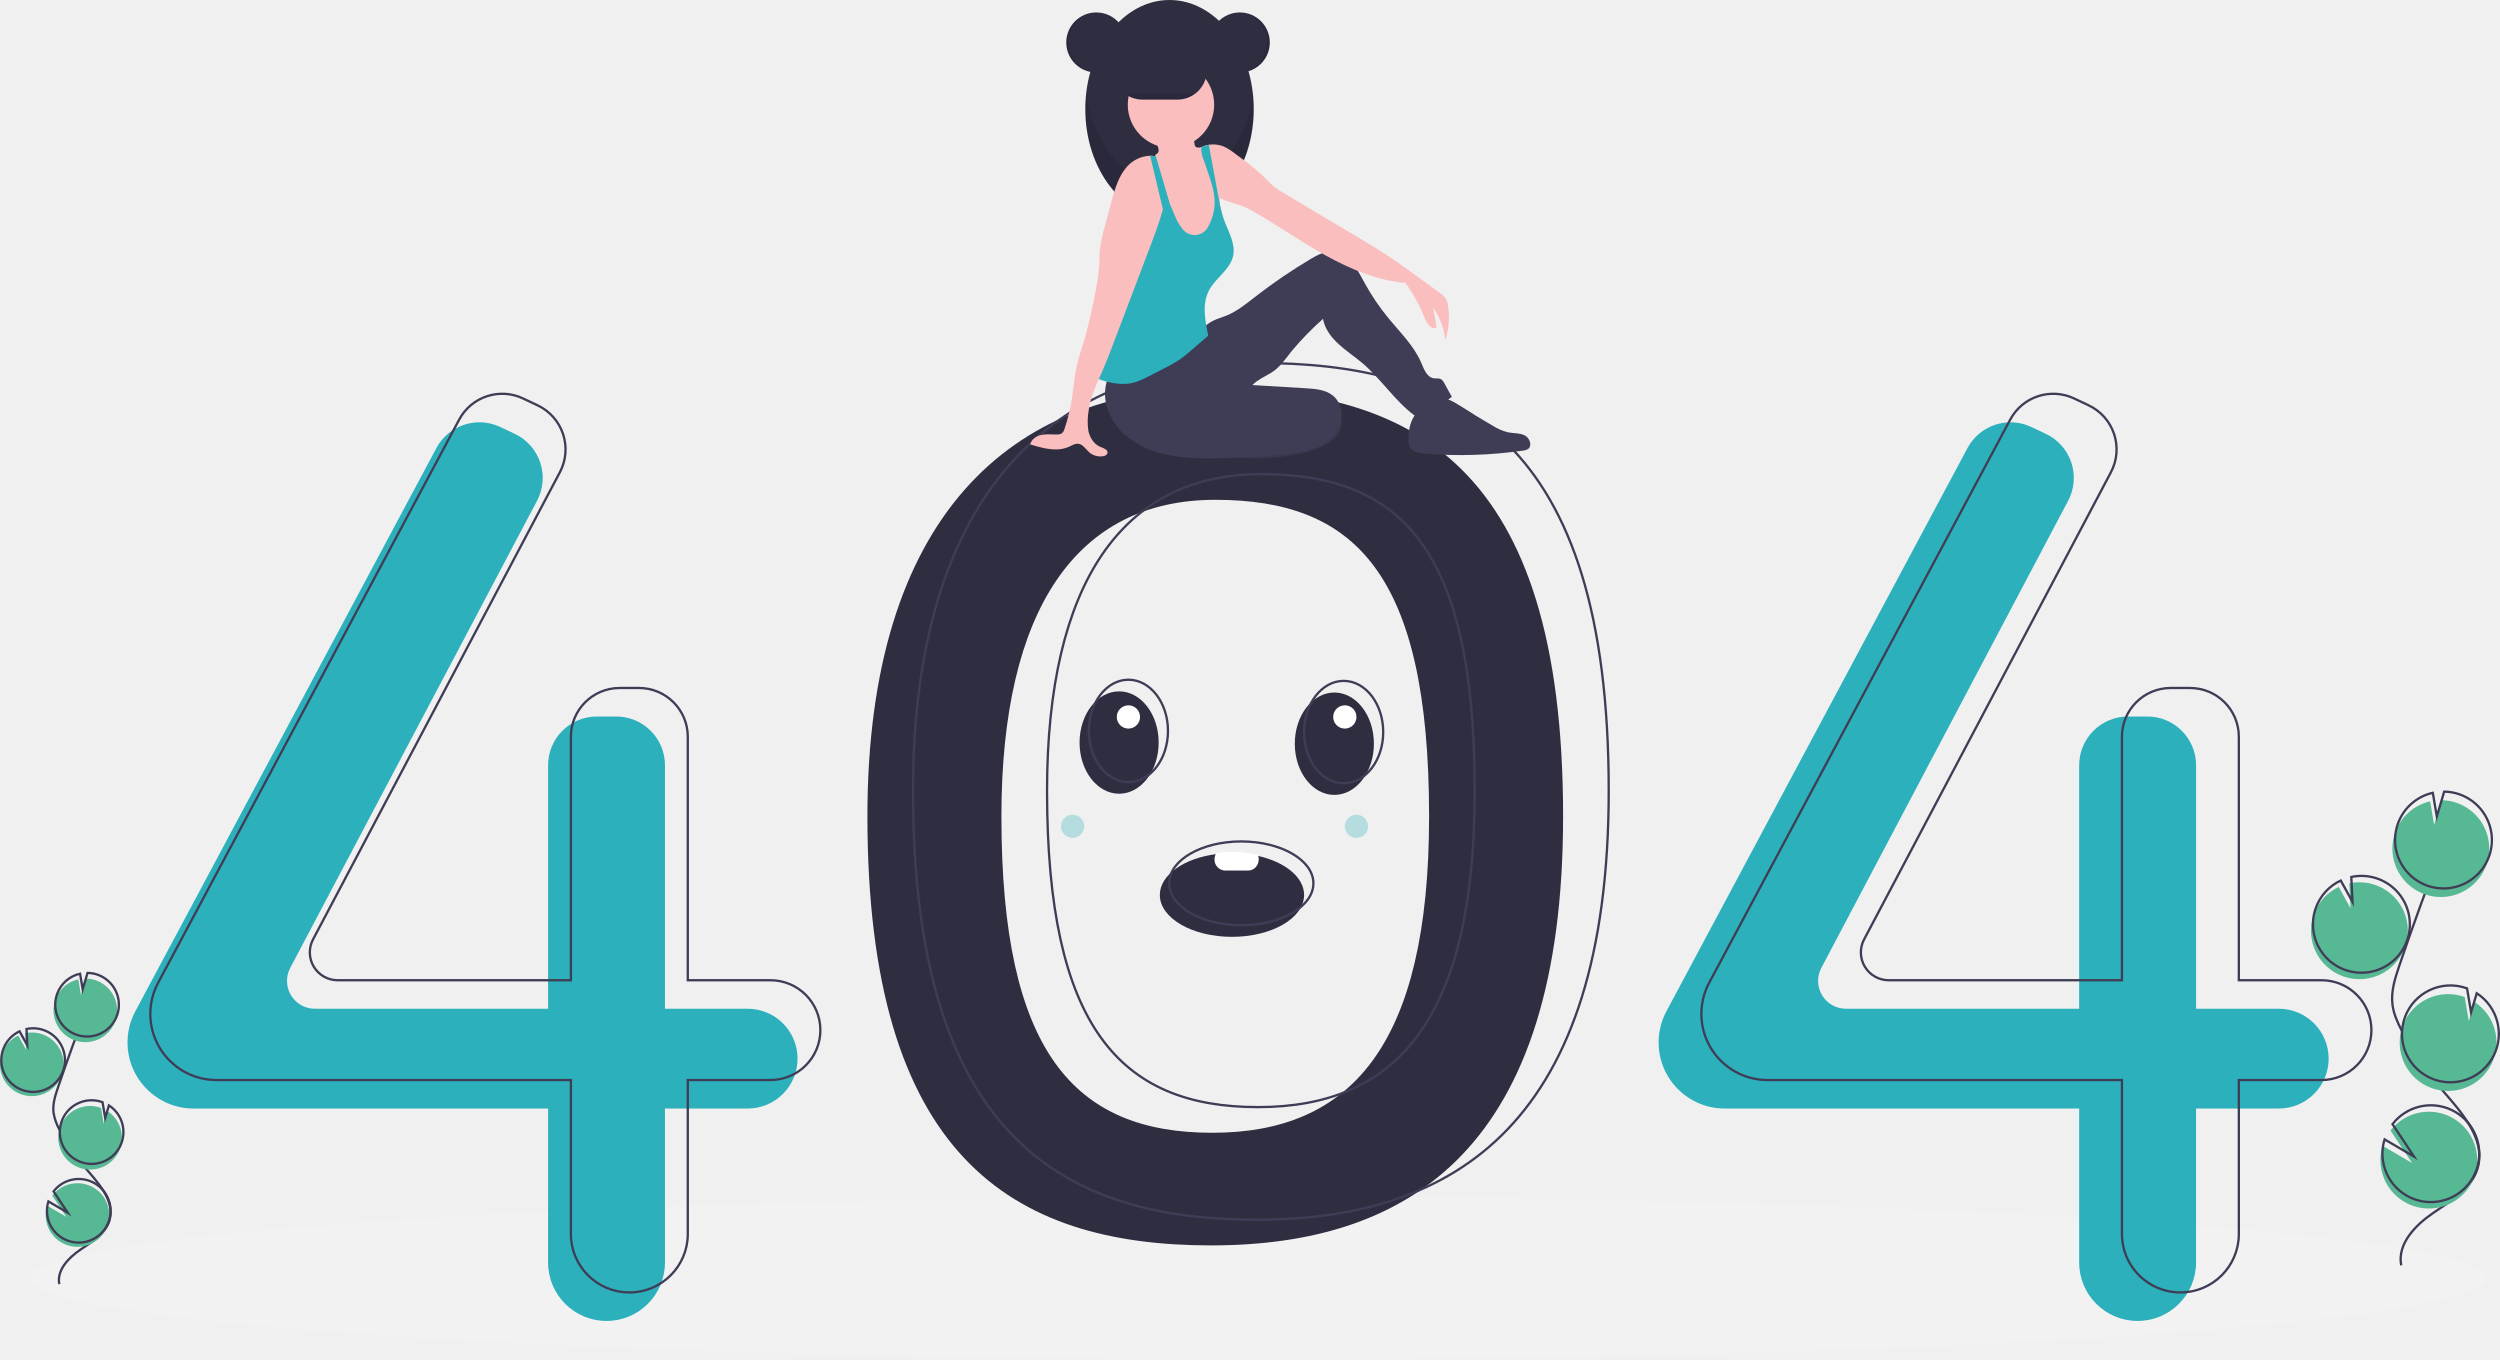
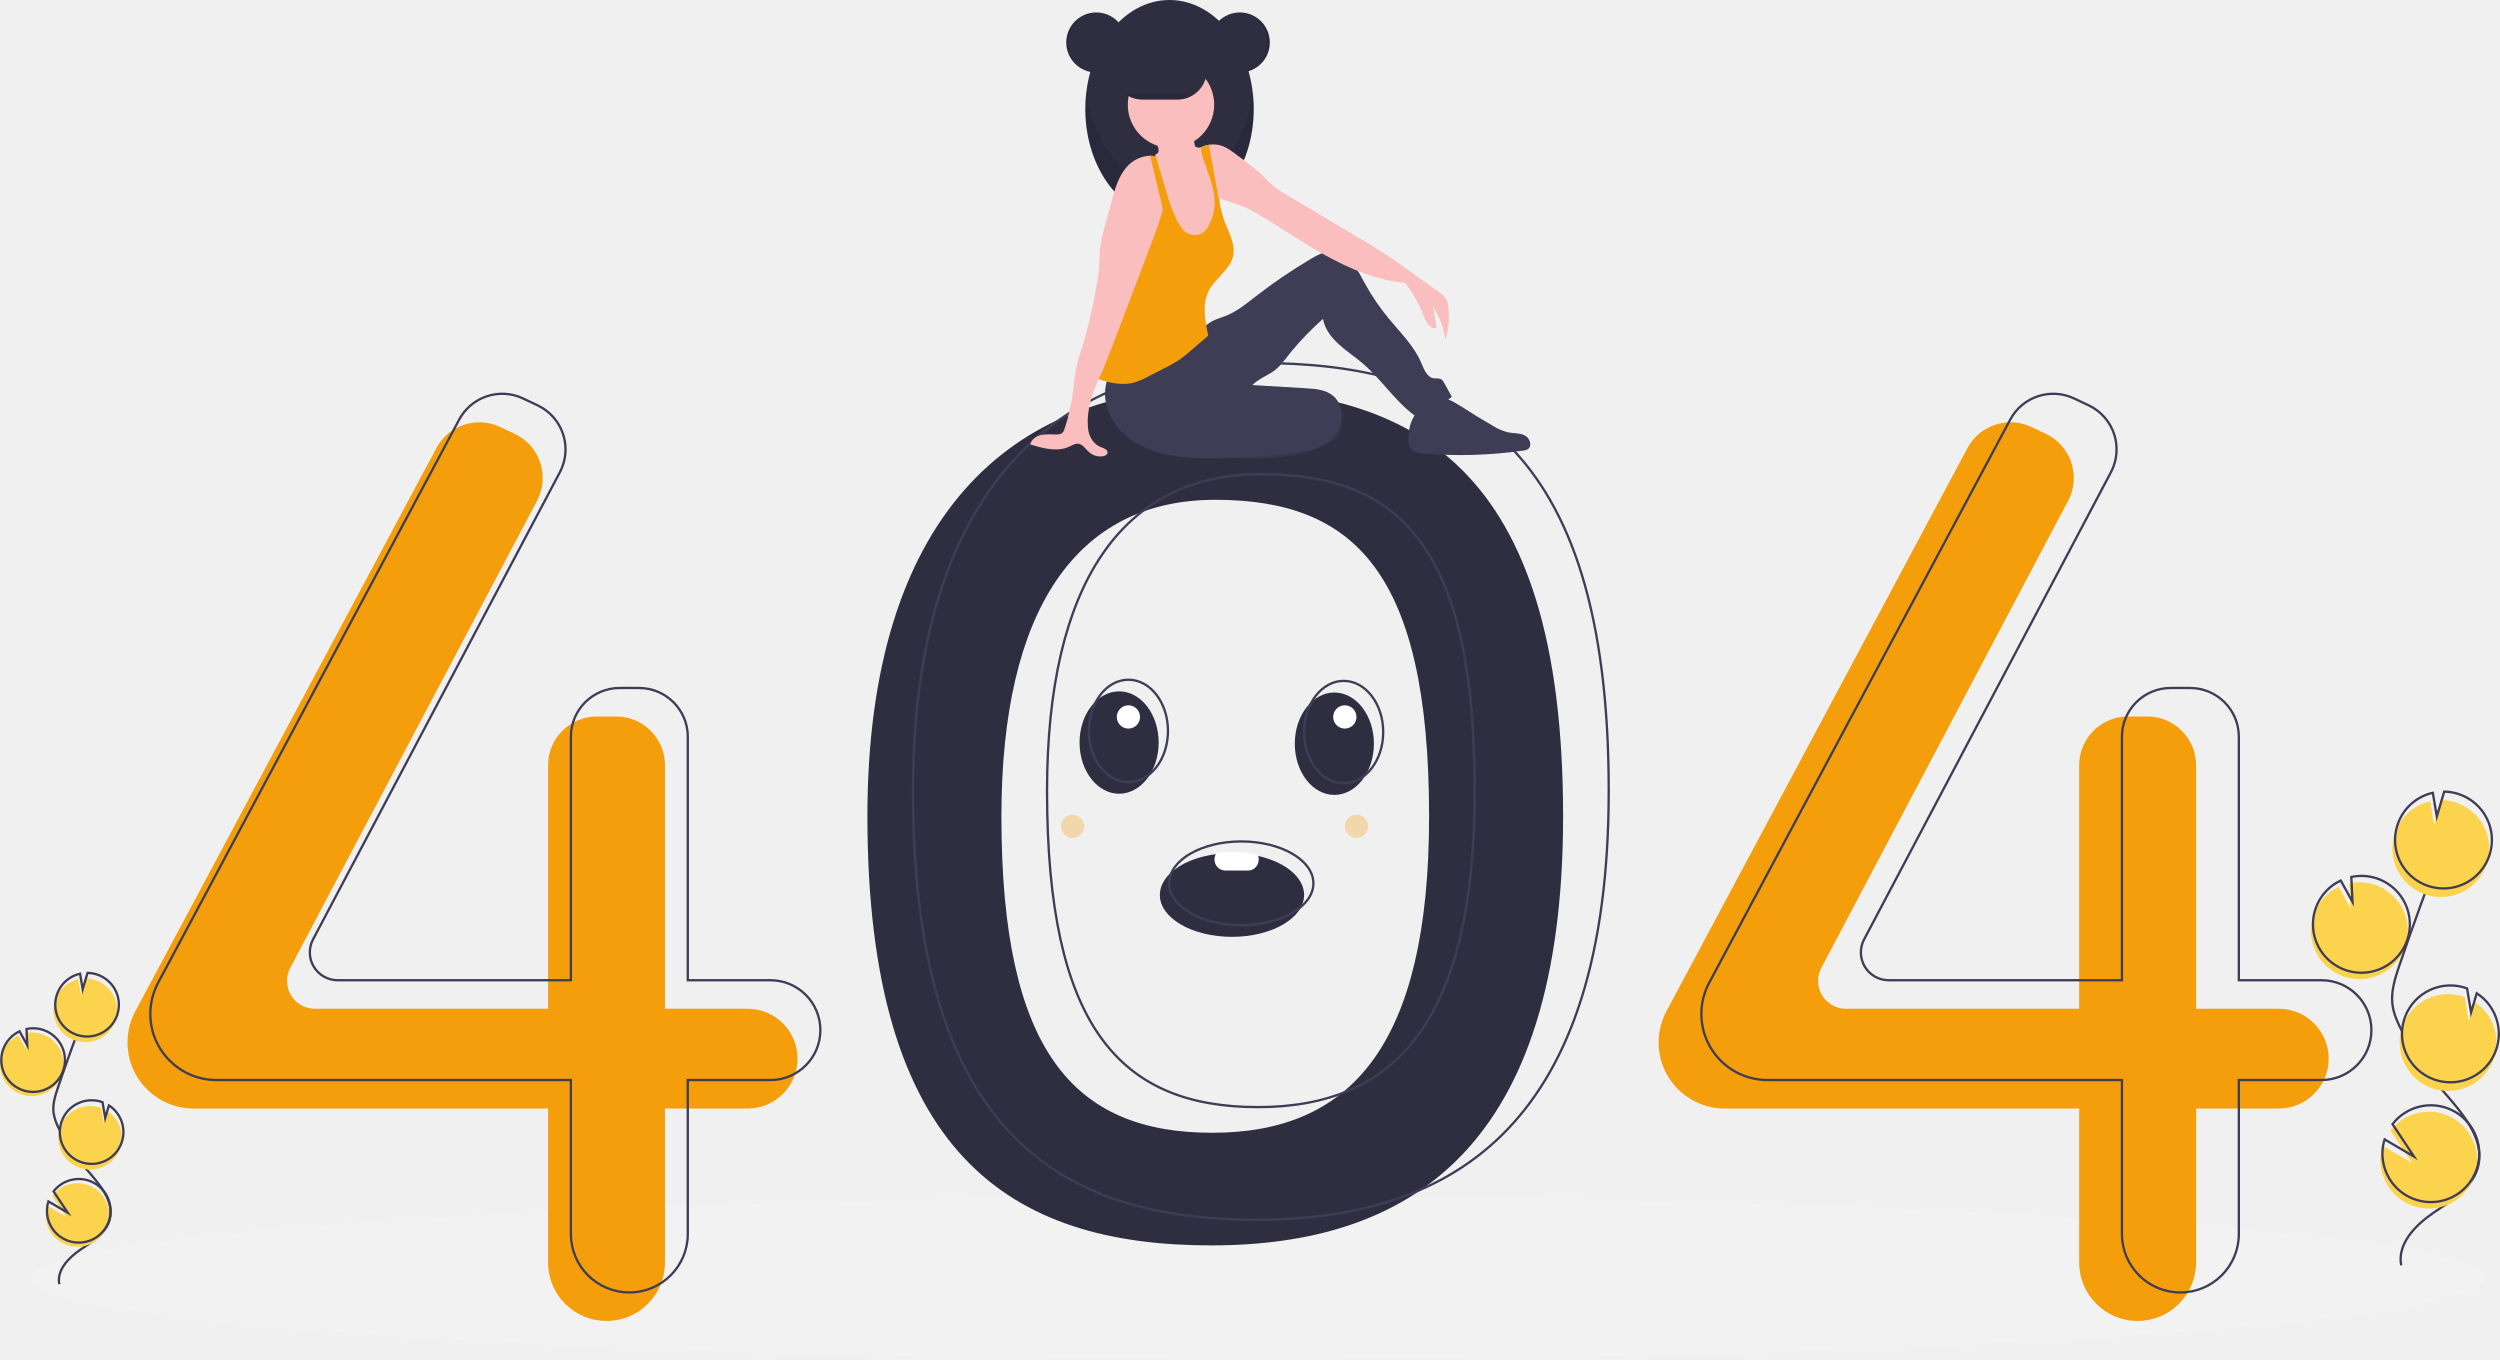
<svg xmlns="http://www.w3.org/2000/svg" id="currentIllo" data-name="Layer 1" width="1074.392" height="584.231" viewBox="0 0 1074.392 584.231" class="injected-svg DownloadModal__ImageFile-sc-p17csy-5 iIfSkb grid_media">
  <ellipse cx="540.643" cy="549.309" rx="527.5" ry="34.922" fill="#f2f2f2" />
  <path d="M583.48,324.894c-85.944,0-147.651,55.139-147.651,183.798,0,145.813,61.707,184.411,147.651,184.411s151.327-42.274,151.327-184.411C734.807,356.753,669.424,324.894,583.48,324.894Zm.565,319.808c-59.527,0-90.626-34.923-90.626-135.916,0-89.112,32.372-136.105,91.899-136.105s91.899,30.868,91.899,136.105C677.217,607.234,643.572,644.703,584.045,644.703Z" transform="translate(-63.054 -157.8845)" fill="#2f2e41" />
-   <path d="M384.365,591.401H348.831V486.762A20.956,20.956,0,0,0,327.875,465.806h-8.326a20.956,20.956,0,0,0-20.956,20.956V591.401H198.363a11.963,11.963,0,0,1-10.578-17.552l106.082-200.78A20.956,20.956,0,0,0,284.287,344.33l-6.262-2.957a20.956,20.956,0,0,0-27.429,9.07L121.214,592.475a28.416,28.416,0,0,0-3.356,13.396v0a28.416,28.416,0,0,0,28.416,28.416H298.593v66.167a25.119,25.119,0,0,0,25.119,25.119h0a25.119,25.119,0,0,0,25.119-25.119V634.287h35.534a21.443,21.443,0,0,0,21.443-21.443v0A21.443,21.443,0,0,0,384.365,591.401Z" transform="translate(-63.054 -157.8845)" fill="#2cb1bc" />
-   <path d="M1042.362,591.401h-35.534V486.762A20.956,20.956,0,0,0,985.872,465.806h-8.326a20.956,20.956,0,0,0-20.956,20.956V591.401H856.359a11.963,11.963,0,0,1-10.578-17.552L951.864,373.069A20.956,20.956,0,0,0,942.284,344.33l-6.262-2.957a20.956,20.956,0,0,0-27.429,9.07L779.211,592.475a28.416,28.416,0,0,0-3.356,13.396v0a28.416,28.416,0,0,0,28.416,28.416H956.589v66.167a25.119,25.119,0,0,0,25.119,25.119h0a25.119,25.119,0,0,0,25.119-25.119V634.287h35.534a21.443,21.443,0,0,0,21.443-21.443v0A21.443,21.443,0,0,0,1042.362,591.401Z" transform="translate(-63.054 -157.8845)" fill="#2cb1bc" />
+   <path d="M384.365,591.401H348.831V486.762A20.956,20.956,0,0,0,327.875,465.806h-8.326a20.956,20.956,0,0,0-20.956,20.956V591.401H198.363a11.963,11.963,0,0,1-10.578-17.552l106.082-200.78A20.956,20.956,0,0,0,284.287,344.33l-6.262-2.957a20.956,20.956,0,0,0-27.429,9.07L121.214,592.475a28.416,28.416,0,0,0-3.356,13.396v0a28.416,28.416,0,0,0,28.416,28.416H298.593v66.167a25.119,25.119,0,0,0,25.119,25.119h0a25.119,25.119,0,0,0,25.119-25.119V634.287h35.534a21.443,21.443,0,0,0,21.443-21.443v0A21.443,21.443,0,0,0,384.365,591.401Z" transform="translate(-63.054 -157.8845)" fill="#f59e0b" />
+   <path d="M1042.362,591.401h-35.534V486.762A20.956,20.956,0,0,0,985.872,465.806h-8.326a20.956,20.956,0,0,0-20.956,20.956V591.401H856.359a11.963,11.963,0,0,1-10.578-17.552L951.864,373.069A20.956,20.956,0,0,0,942.284,344.33l-6.262-2.957a20.956,20.956,0,0,0-27.429,9.07L779.211,592.475a28.416,28.416,0,0,0-3.356,13.396v0a28.416,28.416,0,0,0,28.416,28.416H956.589v66.167a25.119,25.119,0,0,0,25.119,25.119h0a25.119,25.119,0,0,0,25.119-25.119V634.287h35.534a21.443,21.443,0,0,0,21.443-21.443v0A21.443,21.443,0,0,0,1042.362,591.401Z" transform="translate(-63.054 -157.8845)" fill="#f59e0b" />
  <path d="M394.168,579.148H358.634V474.509a20.956,20.956,0,0,0-20.956-20.956h-8.326a20.956,20.956,0,0,0-20.956,20.956V579.148H208.165a11.963,11.963,0,0,1-10.578-17.552L303.67,360.816a20.956,20.956,0,0,0-9.58-28.739l-6.262-2.957a20.956,20.956,0,0,0-27.429,9.07L131.017,580.222a28.416,28.416,0,0,0-3.356,13.396v0a28.416,28.416,0,0,0,28.416,28.416H308.395v66.167a25.119,25.119,0,0,0,25.119,25.119h0a25.119,25.119,0,0,0,25.119-25.119V622.034h35.534a21.443,21.443,0,0,0,21.443-21.443v0A21.443,21.443,0,0,0,394.168,579.148Z" transform="translate(-63.054 -157.8845)" fill="none" stroke="#3f3d56" stroke-miterlimit="10" />
  <path d="M1060.742,579.148h-35.534V474.509a20.956,20.956,0,0,0-20.956-20.956H995.925a20.956,20.956,0,0,0-20.956,20.956V579.148H874.739a11.963,11.963,0,0,1-10.578-17.552L970.244,360.816a20.956,20.956,0,0,0-9.58-28.739l-6.262-2.957a20.956,20.956,0,0,0-27.429,9.07L797.59,580.222a28.416,28.416,0,0,0-3.356,13.396v0a28.416,28.416,0,0,0,28.416,28.416H974.969v66.167a25.119,25.119,0,0,0,25.119,25.119h0a25.119,25.119,0,0,0,25.119-25.119V622.034h35.534a21.443,21.443,0,0,0,21.443-21.443v0A21.443,21.443,0,0,0,1060.742,579.148Z" transform="translate(-63.054 -157.8845)" fill="none" stroke="#3f3d56" stroke-miterlimit="10" />
  <path d="M603.085,313.866c-85.944,0-147.651,55.139-147.651,183.798,0,145.813,61.707,184.411,147.651,184.411s151.327-42.274,151.327-184.411C754.412,345.725,689.029,313.866,603.085,313.866Zm.565,319.808c-59.527,0-90.626-34.923-90.626-135.916,0-89.112,32.372-136.105,91.899-136.105s91.899,30.868,91.899,136.105C696.822,596.206,663.177,633.675,603.65,633.675Z" transform="translate(-63.054 -157.8845)" fill="none" stroke="#3f3d56" stroke-miterlimit="10" />
  <circle cx="471.141" cy="18.25" r="12.901" fill="#2f2e41" />
  <ellipse cx="502.607" cy="46.885" rx="36.186" ry="46.885" fill="#2f2e41" />
  <path d="M565.661,237.494c-18.128,0-33.141-17.271-35.776-39.805a60.976,60.976,0,0,0-.41,7.08c0,25.894,16.201,46.885,36.186,46.885s36.186-20.991,36.186-46.885a60.976,60.976,0,0,0-.41-7.08C598.803,220.224,583.789,237.494,565.661,237.494Z" transform="translate(-63.054 -157.8845)" opacity="0.1" />
  <path d="M639.296,342.073c-.777,3.193-4.128,5.751-7.839,7.538-7.802,3.757-17.425,4.878-26.76,5.254a45.176,45.176,0,0,1-7.144-.132,20.537,20.537,0,0,1-12.251-5.631,1.681,1.681,0,0,1,.044-2.844c4.969-5.459,13.262-8.806,21.616-11.216,6.334-1.827,17.381-6.561,24.29-5.922C637.944,329.739,640.277,338.041,639.296,342.073Z" transform="translate(-63.054 -157.8845)" fill="#3f3d56" />
  <path d="M639.296,342.073c-.777,3.193-4.128,5.751-7.839,7.538-7.802,3.757-17.425,4.878-26.76,5.254a45.176,45.176,0,0,1-7.144-.132,20.537,20.537,0,0,1-12.251-5.631,1.681,1.681,0,0,1,.044-2.844c4.969-5.459,13.262-8.806,21.616-11.216,6.334-1.827,17.381-6.561,24.29-5.922C637.944,329.739,640.277,338.041,639.296,342.073Z" transform="translate(-63.054 -157.8845)" opacity="0.1" />
  <path d="M540.098,318.206a19.77,19.77,0,0,0-1.199,15.075,26.339,26.339,0,0,0,8.829,12.497c10.095,8.092,23.988,9.205,36.925,9.093a284.649,284.649,0,0,0,33.905-2.324,40.538,40.538,0,0,0,11.001-2.554c4.222-1.827,7.933-5.178,9.436-9.526s.436-9.672-3.134-12.574c-3.137-2.55-7.463-2.9-11.498-3.143l-23.088-1.387c2.281-2.308,5.318-3.614,8.096-5.292,3.685-2.226,6.134-5.965,8.813-9.335a129.001,129.001,0,0,1,13.439-13.817c.751,4.31,3.478,7.85,6.687,10.824s6.908,5.368,10.244,8.2c8.079,6.858,13.896,16.167,22.392,22.5a43.829,43.829,0,0,0,16.049-8.012l-3.302-5.981a3.94,3.94,0,0,0-1.245-1.553c-.935-.575-2.14-.279-3.225-.441-2.901-.435-4.168-3.784-5.306-6.487-3.125-7.422-9.108-13.18-14.218-19.404a98.009,98.009,0,0,1-9.996-14.723c-1.717-3.102-3.288-6.331-5.617-9.003s-5.594-4.773-9.139-4.781c-3.132-.007-6.021,1.584-8.714,3.183a230.477,230.477,0,0,0-23.63,16.099c-3.944,3.062-7.863,6.296-12.489,8.174-1.947.79-4,1.331-5.869,2.292-3.273,1.684-5.757,4.534-8.431,7.064C566.277,311.892,553.219,317.738,540.098,318.206Z" transform="translate(-63.054 -157.8845)" fill="#3f3d56" />
  <path d="M588.374,253.983a23.774,23.774,0,0,1-1.734,8.033,10.045,10.045,0,0,1-5.768,5.573,12.375,12.375,0,0,1-5.623.182,10.882,10.882,0,0,1-4.582-1.561c-2.165-1.488-3.244-4.144-3.637-6.743-.393-2.596-.217-5.249-.469-7.863a42.944,42.944,0,0,0-1.202-6.255c-.17-.683-.343-1.362-.513-2.042-.167-.68-.33-1.359-.481-2.039-.138-.639-.267-1.281-.378-1.926-.091-.544-.173-1.092-.233-1.643a18.423,18.423,0,0,0-.809-4.811,14.607,14.607,0,0,0-1.687-2.854c-.286-.409-.563-.818-.818-1.243a5.89,5.89,0,0,1-.972-3.748,3.286,3.286,0,0,1,.148-.601c.025-.076.053-.151.085-.223A1.802,1.802,0,0,0,560.932,223.07a3.433,3.433,0,0,0-.148-1.778,11.318,11.318,0,0,0-.96-2.288c-.264-.478-1.161-1.34-1.167-1.888-.013-1.101,2.14-1.989,3.011-2.423a16.796,16.796,0,0,1,8.597-1.743c1.904.129,3.968.714,5.019,2.31.944,1.438.818,3.301,1.221,4.972a1.471,1.471,0,0,0,.299.664,1.341,1.341,0,0,0,.739.34,4.549,4.549,0,0,0,1.416.057h.003a2.931,2.931,0,0,0,.371-.054,4.957,4.957,0,0,0,2.033-.878q.585-.156,1.18-.255a.251.251,0,0,0,.047-.009c1.576,4.975,1.781,10.308,3.071,15.374.639,2.52,1.554,5.009,1.683,7.602.009.113.013.23.016.346.019.834-.047,1.674-.013,2.505a6.981,6.981,0,0,0,.126,1.114,15.611,15.611,0,0,0,.525,1.743l.009.028c.06.183.116.368.164.554.035.135.066.267.091.403l.003.009A14.938,14.938,0,0,1,588.374,253.983Z" transform="translate(-63.054 -157.8845)" fill="#fbbebe" />
  <circle cx="503.237" cy="44.997" r="18.565" fill="#fbbebe" />
  <path d="M684.157,304.033a30.445,30.445,0,0,0-5.236-14.103q.722,4.295,1.447,8.587a3.214,3.214,0,0,1-3.367-1.035,10.337,10.337,0,0,1-1.765-3.276,67.466,67.466,0,0,0-8.21-14.736c-11.819-.985-23.502-5.884-33.896-11.595-10.396-5.708-20.126-12.552-30.384-18.502a43.573,43.573,0,0,0-5.544-2.832c-3.21-1.287-6.812-1.954-9.855-3.468-.204-.101-.409-.208-.61-.318a12.578,12.578,0,0,1-1.945-1.306,10.344,10.344,0,0,1-.931-.856,20.351,20.351,0,0,1-3.559-5.953c-1.633-3.612-2.215-7.97-3.845-11.583a11.203,11.203,0,0,1,2.502-1.765h.003c.132-.069.264-.135.4-.198a11.94,11.94,0,0,1,2.004-.733q.585-.156,1.18-.255a.251.251,0,0,0,.047-.009,11.566,11.566,0,0,1,5.491.434c2.587.875,4.767,2.621,6.941,4.273a114.02,114.02,0,0,1,10.148,8.049c1.794,1.718,3.43,3.606,5.359,5.167a42.144,42.144,0,0,0,5.057,3.351q15.656,9.327,31.315,18.65c3.534,2.105,7.07,4.21,10.526,6.438,5.249,3.386,10.308,7.055,15.365,10.721q4.47,3.238,8.936,6.479a9.728,9.728,0,0,1,2.533,2.341,8.472,8.472,0,0,1,1.123,3.433A31.387,31.387,0,0,1,684.157,304.033Z" transform="translate(-63.054 -157.8845)" fill="#fbbebe" />
-   <path d="M592.977,267.944c-1.252,5.617-6.929,9.012-9.896,13.946-3.688,6.123-2.184,13.241-.799,20.255q-3.795,3.271-7.593,6.542c-1.397,1.199-2.794,2.404-4.298,3.464a57.351,57.351,0,0,1-6.86,3.94q-3.361,1.728-6.721,3.458a32.128,32.128,0,0,1-6.58,2.788c-4.415,1.133-9.103.34-13.471-.972a6.088,6.088,0,0,1-1.473-.601,2.394,2.394,0,0,1-.699-.632,3.911,3.911,0,0,1-.444-2.539c.444-7.351,2.24-14.547,4.031-21.69a85.26,85.26,0,0,1,3.848-12.577,85.077,85.077,0,0,1,5.415-10.151,68.368,68.368,0,0,1,7.929-11.514,18.479,18.479,0,0,0,3.675-4.739c1.117-2.549.686-5.472.913-8.247a17.148,17.148,0,0,1,1.633-6.007v-.003a17.093,17.093,0,0,1,1.743-2.882q.458,1.067.916,2.13.302.699.598,1.394.387.897.768,1.787,1.1,2.558,2.196,5.113a21.59,21.59,0,0,0,3.335,5.944,6.499,6.499,0,0,0,11.123-.853,21.261,21.261,0,0,0,2.272-6.013,19.215,19.215,0,0,0,.252-7.835c-.758-5.009-2.889-10.126-4.437-14.78a14.945,14.945,0,0,1-1.079-4.871,3.351,3.351,0,0,1,.057-.56c.009-.047.019-.098.028-.145a11.94,11.94,0,0,1,2.004-.733q.585-.156,1.18-.255,2.044,11.064,4.094,22.127c.032.173.066.346.098.522.195,1.057.393,2.115.614,3.169.198.957.412,1.91.651,2.857l.009.028c.082.321.167.639.255.957l.003.009c.242.868.513,1.731.818,2.58C590.938,257.475,594.164,262.629,592.977,267.944Z" transform="translate(-63.054 -157.8845)" fill="#2cb1bc" />
+   <path d="M592.977,267.944c-1.252,5.617-6.929,9.012-9.896,13.946-3.688,6.123-2.184,13.241-.799,20.255q-3.795,3.271-7.593,6.542c-1.397,1.199-2.794,2.404-4.298,3.464a57.351,57.351,0,0,1-6.86,3.94q-3.361,1.728-6.721,3.458a32.128,32.128,0,0,1-6.58,2.788c-4.415,1.133-9.103.34-13.471-.972a6.088,6.088,0,0,1-1.473-.601,2.394,2.394,0,0,1-.699-.632,3.911,3.911,0,0,1-.444-2.539c.444-7.351,2.24-14.547,4.031-21.69a85.26,85.26,0,0,1,3.848-12.577,85.077,85.077,0,0,1,5.415-10.151,68.368,68.368,0,0,1,7.929-11.514,18.479,18.479,0,0,0,3.675-4.739c1.117-2.549.686-5.472.913-8.247a17.148,17.148,0,0,1,1.633-6.007v-.003a17.093,17.093,0,0,1,1.743-2.882q.458,1.067.916,2.13.302.699.598,1.394.387.897.768,1.787,1.1,2.558,2.196,5.113a21.59,21.59,0,0,0,3.335,5.944,6.499,6.499,0,0,0,11.123-.853,21.261,21.261,0,0,0,2.272-6.013,19.215,19.215,0,0,0,.252-7.835c-.758-5.009-2.889-10.126-4.437-14.78a14.945,14.945,0,0,1-1.079-4.871,3.351,3.351,0,0,1,.057-.56c.009-.047.019-.098.028-.145a11.94,11.94,0,0,1,2.004-.733q.585-.156,1.18-.255,2.044,11.064,4.094,22.127c.032.173.066.346.098.522.195,1.057.393,2.115.614,3.169.198.957.412,1.91.651,2.857l.009.028c.082.321.167.639.255.957l.003.009c.242.868.513,1.731.818,2.58C590.938,257.475,594.164,262.629,592.977,267.944Z" transform="translate(-63.054 -157.8845)" fill="#f59e0b" />
  <path d="M668.321,346.877a6.583,6.583,0,0,0,.61,3.143c1.162,2.124,3.95,2.606,6.362,2.805a188.377,188.377,0,0,0,42.266-1.288,4.886,4.886,0,0,0,2.151-.668c1.99-1.395.763-4.795-1.41-5.884s-4.751-.826-7.135-1.297a22.479,22.479,0,0,1-6.678-2.896q-7.252-4.167-14.293-8.688c-2.795-1.795-6.093-3.71-9.24-2.646C672.43,332.343,668.265,337.681,668.321,346.877Z" transform="translate(-63.054 -157.8845)" fill="#3f3d56" />
  <path d="M564.437,240.874v.003c-.022.132-.044.261-.072.39-.035.214-.076.431-.116.645-.39,1.998-.868,3.987-1.419,5.963-1.51,5.459-3.534,10.831-5.541,16.123q-8.081,21.287-16.164,42.577c-1.359,3.575-2.716,7.152-4.261,10.654-.516,1.167-1.048,2.344-1.576,3.534-1.894,4.257-3.713,8.653-4.317,13.184a27.45,27.45,0,0,0-.192,9.04c.604,2.97,2.407,5.872,5.23,6.97,1.378.538,3.351,1.259,2.974,2.69-.204.787-1.098,1.171-1.901,1.303a7.312,7.312,0,0,1-5.966-1.718c-1.507-1.337-2.665-3.417-4.67-3.641-1.388-.151-2.665.68-3.936,1.262-5.186,2.369-11.227.711-16.674-.972.428-2.206,2.643-3.66,4.843-4.1,2.199-.444,4.474-.129,6.718-.189a3.51,3.51,0,0,0,2.042-.525,3.705,3.705,0,0,0,1.101-1.882,78.964,78.964,0,0,0,3.213-13.147c.724-4.666,1.026-9.405,2.058-14.015.802-3.597,2.042-7.08,3.106-10.61a224.682,224.682,0,0,0,5.06-22.077,78.02,78.02,0,0,0,1.425-9.368c.179-2.612.094-5.236.346-7.838a60.888,60.888,0,0,1,2.111-9.997q1.444-5.348,2.885-10.689c1.425-5.271,2.955-10.746,6.567-14.843a13.962,13.962,0,0,1,10.028-4.789,9.882,9.882,0,0,1,2.13.23c.116.028.233.057.349.088a8.634,8.634,0,0,1,2.174.9c1.114-.708,1.68-.459,2.42.632a6.973,6.973,0,0,1,.881,3.795A52.424,52.424,0,0,1,564.437,240.874Z" transform="translate(-63.054 -157.8845)" fill="#fbbebe" />
-   <path d="M565.661,245.046l-.047.047-.255.255-2.53,2.527-1.24-5.208-4.251-17.854a9.882,9.882,0,0,1,2.13.23,3.286,3.286,0,0,1,.148-.601l.201.689,1.441,4.902,2.728,9.308.45,1.532v.003Z" transform="translate(-63.054 -157.8845)" fill="#2cb1bc" />
+   <path d="M565.661,245.046l-.047.047-.255.255-2.53,2.527-1.24-5.208-4.251-17.854a9.882,9.882,0,0,1,2.13.23,3.286,3.286,0,0,1,.148-.601l.201.689,1.441,4.902,2.728,9.308.45,1.532v.003Z" transform="translate(-63.054 -157.8845)" fill="#f59e0b" />
  <path d="M581.715,188.087a12.582,12.582,0,0,1-3.7,8.896,12.314,12.314,0,0,1-1.36,1.176,12.528,12.528,0,0,1-7.536,2.524H554.023a12.59,12.59,0,0,1,0-25.18h15.096A12.629,12.629,0,0,1,581.715,188.087Z" transform="translate(-63.054 -157.8845)" fill="#2f2e41" />
  <circle cx="532.815" cy="18.25" r="12.901" fill="#2f2e41" />
  <path d="M595.554,163.234c-.158,0-.315.006-.472.012a12.898,12.898,0,0,1,0,25.778c.157.006.314.012.472.012a12.901,12.901,0,1,0,0-25.802Z" transform="translate(-63.054 -157.8845)" opacity="0.1" />
  <path d="M534.195,163.234c.158,0,.315.006.472.012a12.898,12.898,0,0,0,0,25.778c-.157.006-.314.012-.472.012a12.901,12.901,0,0,1,0-25.802Z" transform="translate(-63.054 -157.8845)" opacity="0.1" />
  <path d="M576.655,198.159a12.528,12.528,0,0,1-7.536,2.524H554.023a12.528,12.528,0,0,1-7.536-2.524Z" transform="translate(-63.054 -157.8845)" opacity="0.1" />
  <path d="M674.14,291.64s3.252,9.372,6.229,6.876L677.996,286.267Z" transform="translate(-63.054 -157.8845)" fill="#fbbebe" />
-   <path d="M1069.918,577.434a20.813,20.813,0,1,0,2.772-39.915l.521,10.712-5.068-9.18a20.734,20.734,0,0,0-10.684,11.723,20.408,20.408,0,0,0-1.197,5.63A20.809,20.809,0,0,0,1069.918,577.434Z" transform="translate(-63.054 -157.8845)" fill="#57b894" />
+   <path d="M1069.918,577.434a20.813,20.813,0,1,0,2.772-39.915l.521,10.712-5.068-9.18a20.734,20.734,0,0,0-10.684,11.723,20.408,20.408,0,0,0-1.197,5.63A20.809,20.809,0,0,0,1069.918,577.434Z" transform="translate(-63.054 -157.8845)" fill="#fcd34d" />
  <path d="M1094.995,701.678c-1.789-9.11,5.963-17.187,13.621-22.437s16.605-10.408,19.218-19.317c3.755-12.804-7.43-24.53-16.136-34.642a125.3,125.3,0,0,1-16.524-24.557c-1.811-3.533-3.476-7.225-3.952-11.166-.686-5.675,1.137-11.323,2.974-16.737q9.179-27.052,19.628-53.65" transform="translate(-63.054 -157.8845)" fill="none" stroke="#3f3d56" stroke-miterlimit="10" />
  <path d="M1070.775,574.676a20.813,20.813,0,1,0,2.772-39.915l.521,10.712-5.068-9.18a20.734,20.734,0,0,0-10.684,11.723,20.408,20.408,0,0,0-1.197,5.63A20.809,20.809,0,0,0,1070.775,574.676Z" transform="translate(-63.054 -157.8845)" fill="none" stroke="#3f3d56" stroke-miterlimit="10" />
-   <path d="M1092.451,515.473a20.788,20.788,0,0,1,14.98-13.198l1.714,10.184,3.177-10.696a20.81,20.81,0,1,1-19.871,13.71Z" transform="translate(-63.054 -157.8845)" fill="#57b894" />
+   <path d="M1092.451,515.473a20.788,20.788,0,0,1,14.98-13.198l1.714,10.184,3.177-10.696a20.81,20.81,0,1,1-19.871,13.71Z" transform="translate(-63.054 -157.8845)" fill="#fcd34d" />
  <path d="M1093.594,511.795a20.788,20.788,0,0,1,14.98-13.198l1.714,10.184,3.177-10.696a20.81,20.81,0,1,1-19.871,13.71Z" transform="translate(-63.054 -157.8845)" fill="none" stroke="#3f3d56" stroke-miterlimit="10" />
-   <path d="M1108.045,625.489a20.81,20.81,0,0,0,18.419-37.023l-2.441,8.219-1.731-10.304a.362.362,0,0,0-.053-.02,20.811,20.811,0,1,0-14.194,39.127Z" transform="translate(-63.054 -157.8845)" fill="#57b894" />
+   <path d="M1108.045,625.489a20.81,20.81,0,0,0,18.419-37.023l-2.441,8.219-1.731-10.304a.362.362,0,0,0-.053-.02,20.811,20.811,0,1,0-14.194,39.127Z" transform="translate(-63.054 -157.8845)" fill="#fcd34d" />
  <path d="M1109.035,621.764a20.81,20.81,0,0,0,18.419-37.023l-2.441,8.219-1.731-10.304a.362.362,0,0,0-.053-.02,20.811,20.811,0,1,0-14.194,39.127Z" transform="translate(-63.054 -157.8845)" fill="none" stroke="#3f3d56" stroke-miterlimit="10" />
-   <path d="M1086.378,660.051a20.801,20.801,0,1,0,4.011-16.297l9.273,13.957-12.67-7.408A20.616,20.616,0,0,0,1086.378,660.051Z" transform="translate(-63.054 -157.8845)" fill="#57b894" />
+   <path d="M1086.378,660.051a20.801,20.801,0,1,0,4.011-16.297l9.273,13.957-12.67-7.408A20.616,20.616,0,0,0,1086.378,660.051Z" transform="translate(-63.054 -157.8845)" fill="#fcd34d" />
  <path d="M1087.235,657.294a20.801,20.801,0,1,0,4.011-16.297l9.273,13.957-12.67-7.408A20.616,20.616,0,0,0,1087.235,657.294Z" transform="translate(-63.054 -157.8845)" fill="none" stroke="#3f3d56" stroke-miterlimit="10" />
-   <path d="M72.061,628.133a13.674,13.674,0,1,0,1.821-26.225l.342,7.038-3.33-6.032a13.623,13.623,0,0,0-7.019,7.702,13.409,13.409,0,0,0-.787,3.699A13.672,13.672,0,0,0,72.061,628.133Z" transform="translate(-63.054 -157.8845)" fill="#57b894" />
+   <path d="M72.061,628.133a13.674,13.674,0,1,0,1.821-26.225l.342,7.038-3.33-6.032a13.623,13.623,0,0,0-7.019,7.702,13.409,13.409,0,0,0-.787,3.699A13.672,13.672,0,0,0,72.061,628.133Z" transform="translate(-63.054 -157.8845)" fill="#fcd34d" />
  <path d="M88.538,709.763c-1.175-5.986,3.918-11.292,8.949-14.741s10.91-6.838,12.626-12.692c2.467-8.412-4.882-16.117-10.601-22.76A82.324,82.324,0,0,1,88.656,643.436a22.21,22.21,0,0,1-2.597-7.336c-.451-3.729.747-7.439,1.954-10.996q6.031-17.773,12.896-35.249" transform="translate(-63.054 -157.8845)" fill="none" stroke="#3f3d56" stroke-miterlimit="10" />
  <path d="M72.625,626.321a13.674,13.674,0,1,0,1.821-26.225l.342,7.038L71.458,601.103a13.623,13.623,0,0,0-7.019,7.702,13.409,13.409,0,0,0-.787,3.699A13.672,13.672,0,0,0,72.625,626.321Z" transform="translate(-63.054 -157.8845)" fill="none" stroke="#3f3d56" stroke-miterlimit="10" />
-   <path d="M86.866,587.423a13.658,13.658,0,0,1,9.842-8.671l1.126,6.691,2.087-7.027a13.673,13.673,0,1,1-13.055,9.007Z" transform="translate(-63.054 -157.8845)" fill="#57b894" />
+   <path d="M86.866,587.423a13.658,13.658,0,0,1,9.842-8.671l1.126,6.691,2.087-7.027a13.673,13.673,0,1,1-13.055,9.007Z" transform="translate(-63.054 -157.8845)" fill="#fcd34d" />
  <path d="M87.617,585.007a13.658,13.658,0,0,1,9.842-8.671l1.126,6.691L100.673,576a13.673,13.673,0,1,1-13.055,9.007Z" transform="translate(-63.054 -157.8845)" fill="none" stroke="#3f3d56" stroke-miterlimit="10" />
-   <path d="M97.112,659.706a13.673,13.673,0,0,0,12.102-24.325l-1.604,5.4-1.137-6.77a.238.238,0,0,0-.035-.013,13.673,13.673,0,1,0-9.326,25.707Z" transform="translate(-63.054 -157.8845)" fill="#57b894" />
+   <path d="M97.112,659.706a13.673,13.673,0,0,0,12.102-24.325l-1.604,5.4-1.137-6.77a.238.238,0,0,0-.035-.013,13.673,13.673,0,1,0-9.326,25.707Z" transform="translate(-63.054 -157.8845)" fill="#fcd34d" />
  <path d="M97.762,657.259a13.673,13.673,0,0,0,12.102-24.325l-1.604,5.4-1.137-6.77a.238.238,0,0,0-.035-.013,13.673,13.673,0,1,0-9.326,25.707Z" transform="translate(-63.054 -157.8845)" fill="none" stroke="#3f3d56" stroke-miterlimit="10" />
-   <path d="M82.876,682.414a13.667,13.667,0,1,0,2.635-10.708l6.092,9.17-8.324-4.867A13.545,13.545,0,0,0,82.876,682.414Z" transform="translate(-63.054 -157.8845)" fill="#57b894" />
+   <path d="M82.876,682.414a13.667,13.667,0,1,0,2.635-10.708l6.092,9.17-8.324-4.867A13.545,13.545,0,0,0,82.876,682.414Z" transform="translate(-63.054 -157.8845)" fill="#fcd34d" />
  <path d="M83.439,680.602a13.667,13.667,0,1,0,2.635-10.708l6.092,9.17-8.324-4.867A13.545,13.545,0,0,0,83.439,680.602Z" transform="translate(-63.054 -157.8845)" fill="none" stroke="#3f3d56" stroke-miterlimit="10" />
  <ellipse cx="480.946" cy="319.115" rx="17" ry="22" fill="#2f2e41" />
  <ellipse cx="573.446" cy="319.615" rx="17" ry="22" fill="#2f2e41" />
  <path d="M623.5,542.5c0,9.94-13.88,18-31,18s-31-8.06-31-18c0-8.61,10.41-15.81,24.32-17.57a50.104,50.104,0,0,1,6.68-.43,50.699,50.699,0,0,1,11.13,1.2C615.25,528.29,623.5,534.84,623.5,542.5Z" transform="translate(-63.054 -157.8845)" fill="#2f2e41" />
  <ellipse cx="484.946" cy="314.115" rx="17" ry="22" fill="none" stroke="#3f3d56" stroke-miterlimit="10" />
  <ellipse cx="577.446" cy="314.615" rx="17" ry="22" fill="none" stroke="#3f3d56" stroke-miterlimit="10" />
  <ellipse cx="533.446" cy="379.615" rx="31" ry="18" fill="none" stroke="#3f3d56" stroke-miterlimit="10" />
  <path d="M604,527.2a4.937,4.937,0,0,1-1.32,3.392A4.339,4.339,0,0,1,599.5,532h-10a4.664,4.664,0,0,1-4.5-4.8,4.905,4.905,0,0,1,.82-2.741A47.02,47.02,0,0,1,592.5,524a47.665,47.665,0,0,1,11.13,1.28A5.067,5.067,0,0,1,604,527.2Z" transform="translate(-63.054 -157.8845)" fill="#fff" />
  <circle cx="484.946" cy="308.115" r="5" fill="#fff" />
  <circle cx="577.946" cy="308.115" r="5" fill="#fff" />
-   <circle cx="582.946" cy="355.115" r="5" fill="#2cb1bc" opacity="0.3" />
-   <circle cx="460.946" cy="355.115" r="5" fill="#2cb1bc" opacity="0.3" />
+   <circle cx="582.946" cy="355.115" r="5" fill="#f59e0b" opacity="0.3" />
+   <circle cx="460.946" cy="355.115" r="5" fill="#f59e0b" opacity="0.3" />
</svg>
